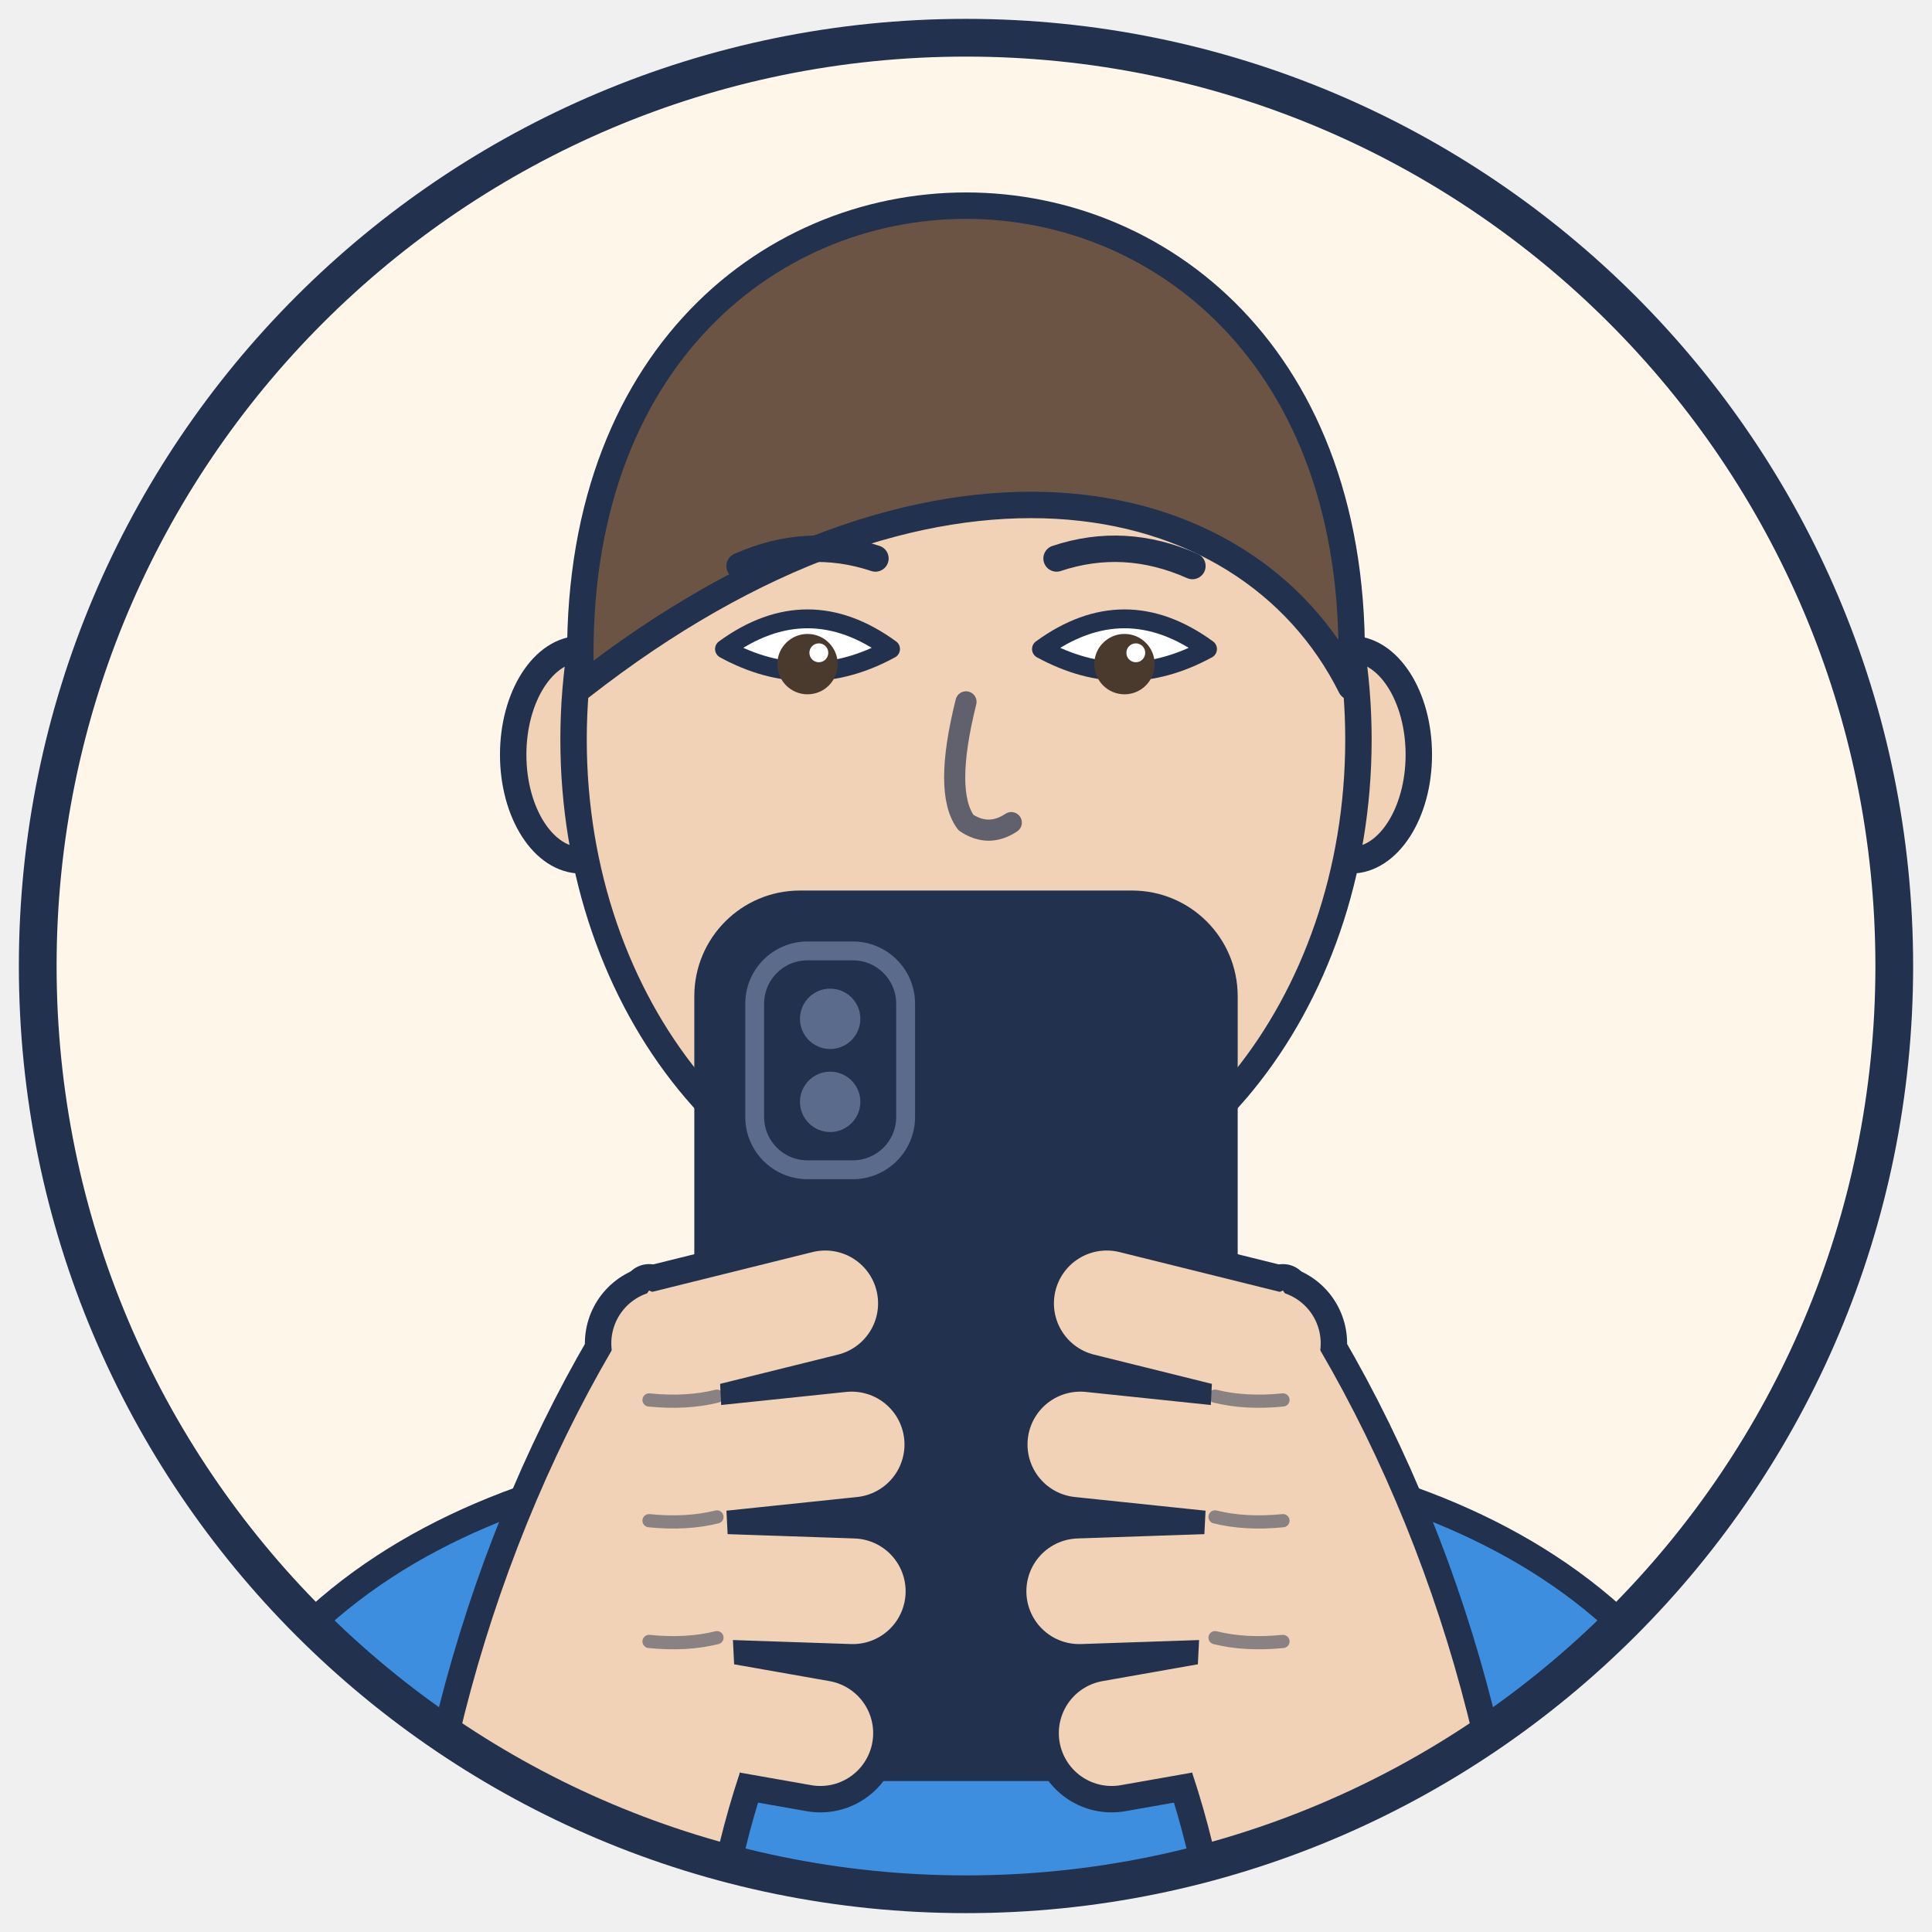
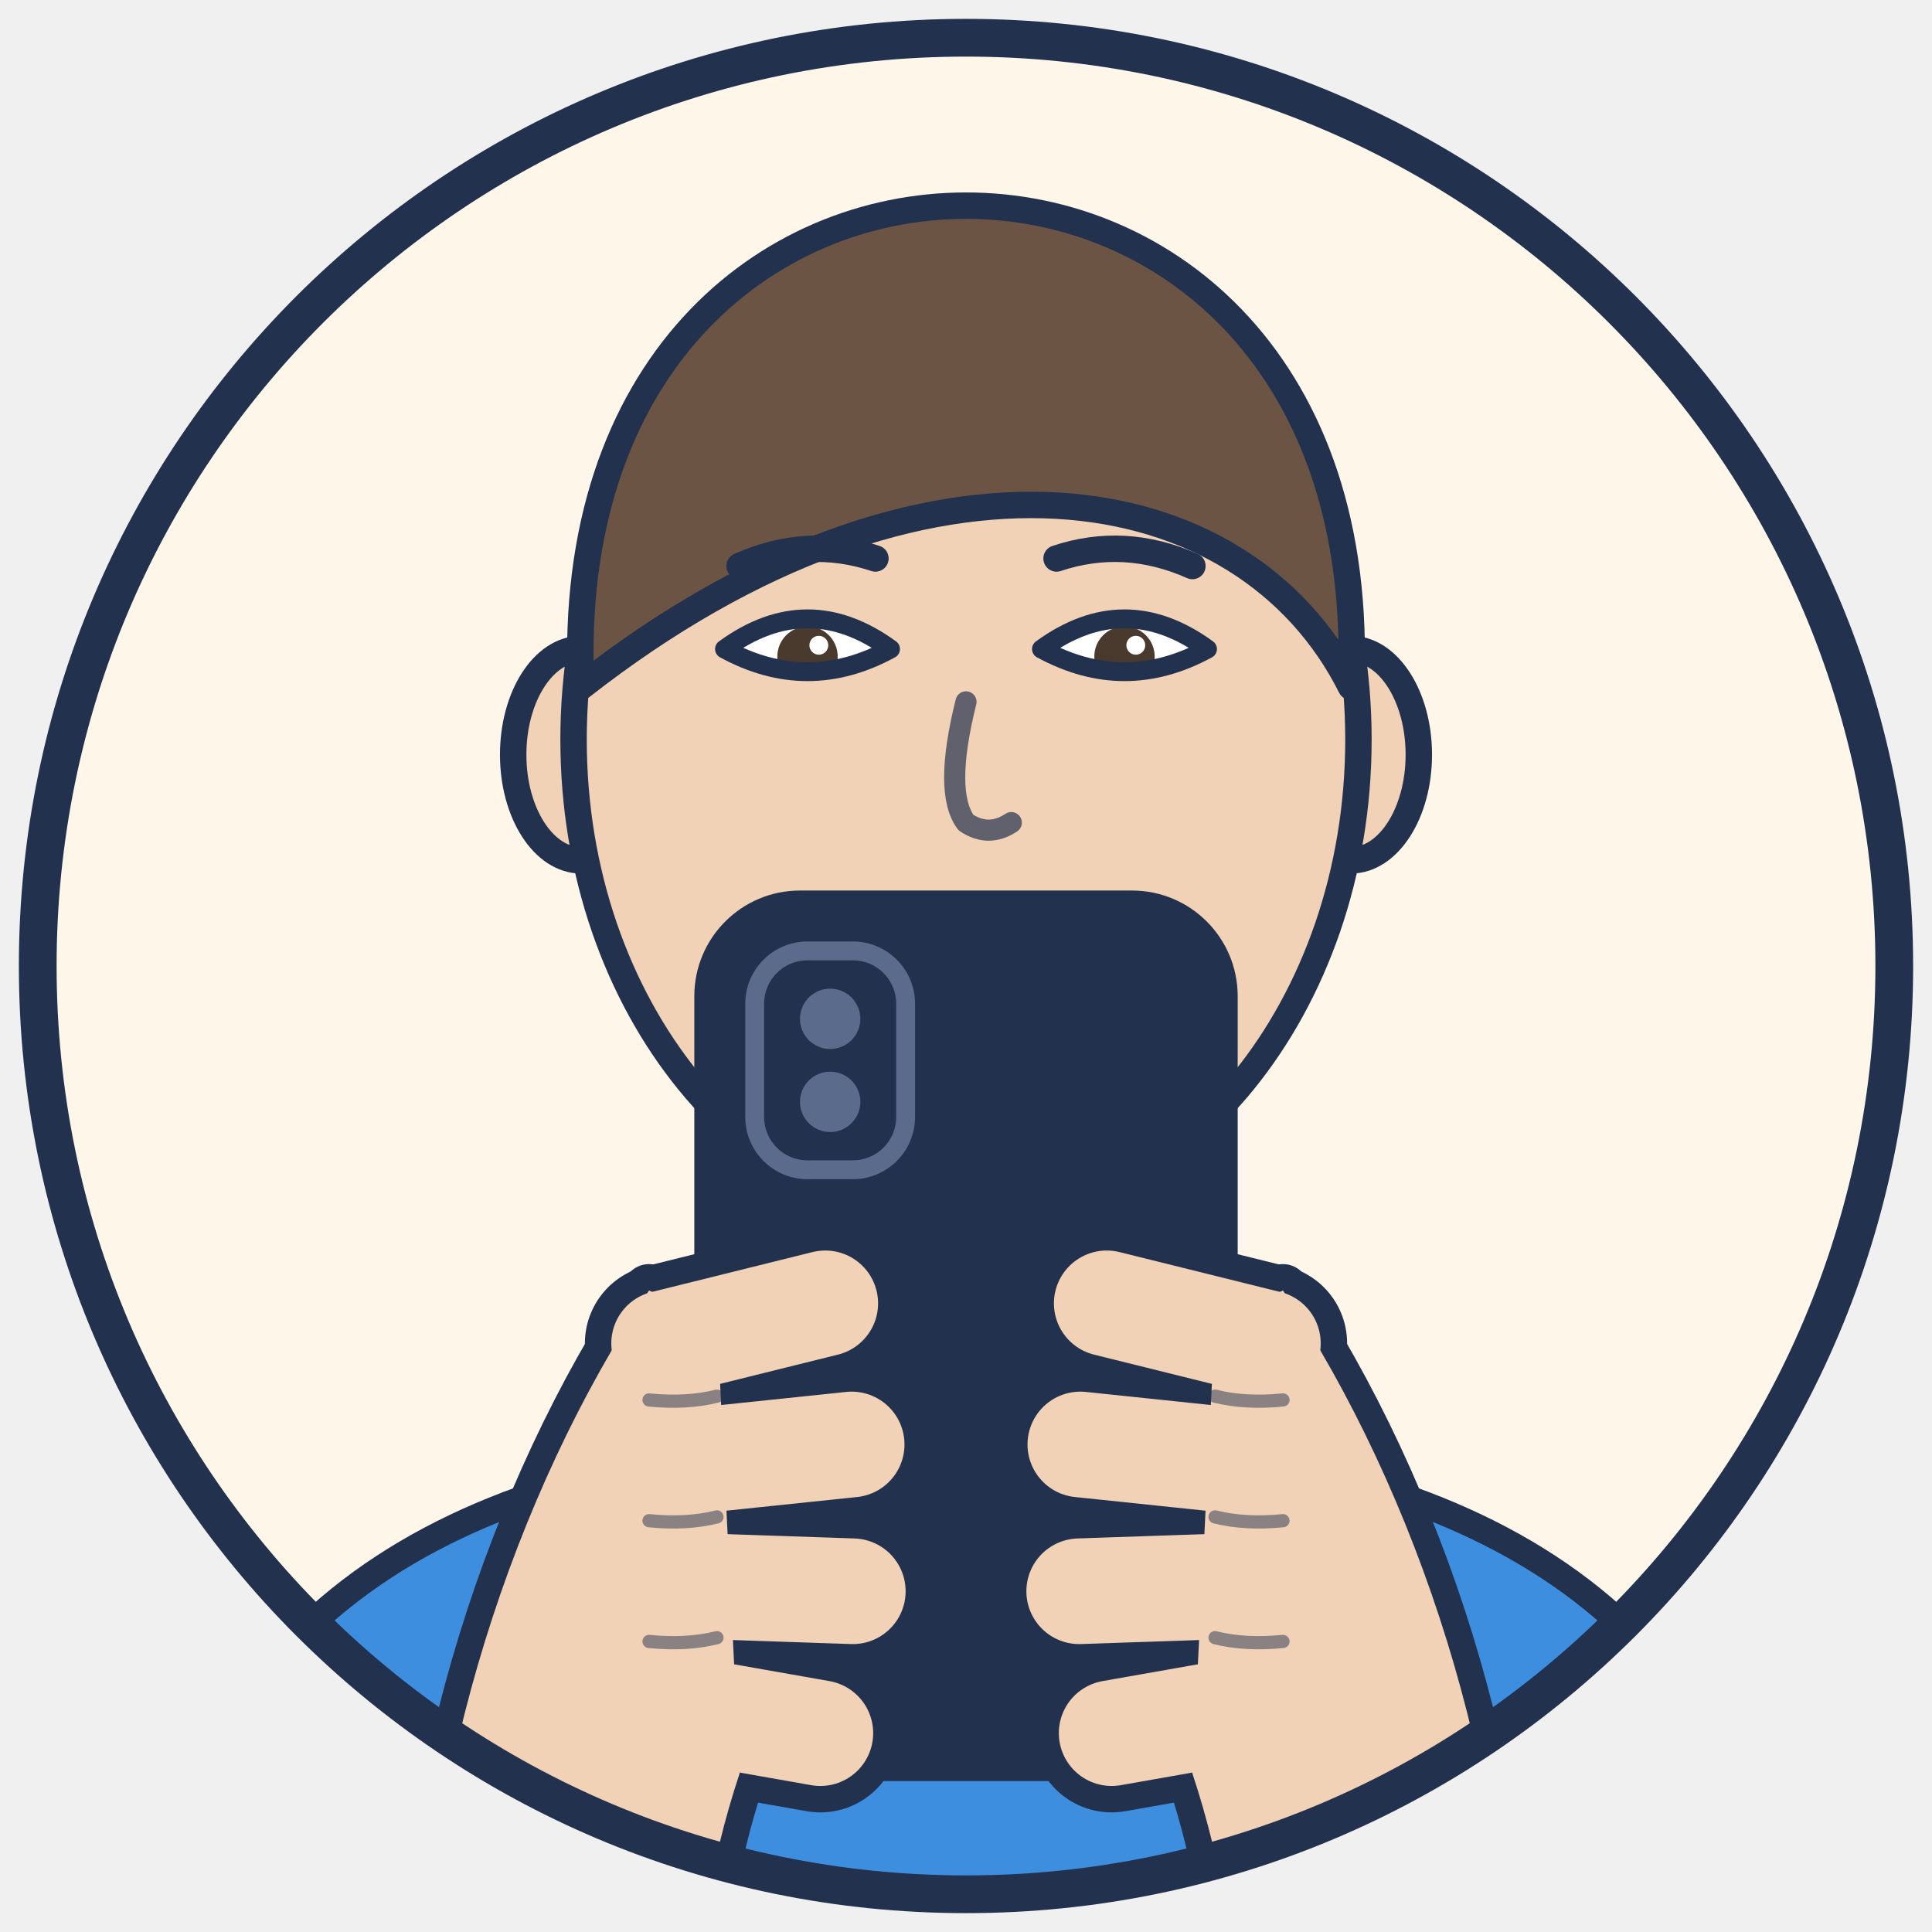
<svg xmlns="http://www.w3.org/2000/svg" width="512" height="512" viewBox="0 0 512 512">
  <defs>
    <linearGradient id="main" x1="0" y1="330" x2="0" y2="512" gradientUnits="userSpaceOnUse">
      <stop offset="0" stop-color="#FFC24D" />
      <stop offset="1" stop-color="#FF8A5B" />
    </linearGradient>
    <linearGradient id="ecran" x1="0" y1="0" x2="0" y2="1">
      <stop offset="0" stop-color="#7EC8F2" />
      <stop offset="1" stop-color="#FFD9A8" />
    </linearGradient>
    <linearGradient id="soleil" x1="0" y1="0" x2="0" y2="1">
      <stop offset="0" stop-color="#FFC24D" />
      <stop offset="1" stop-color="#FF8A5B" />
    </linearGradient>
  </defs>
  <clipPath id="rond">
    <circle cx="256" cy="256" r="246" />
  </clipPath>
  <g clip-path="url(#rond)">
    <circle cx="256" cy="256" r="246" fill="#FFF6EA" />
    <path d="M40 540 C40 430 120 392 200 384 L312 384 C392 392 472 430 472 540 Z" fill="#3E8EE0" stroke="#22314D" stroke-width="7" stroke-linejoin="round" />
    <rect x="222" y="300" width="68" height="96" rx="20" fill="#E2B996" stroke="#22314D" stroke-width="7" />
    <ellipse cx="154" cy="200" rx="18" ry="28" fill="#F2D2B6" stroke="#22314D" stroke-width="7" />
    <ellipse cx="358" cy="200" rx="18" ry="28" fill="#F2D2B6" stroke="#22314D" stroke-width="7" />
    <ellipse cx="256" cy="196" rx="104" ry="128" fill="#F2D2B6" stroke="#22314D" stroke-width="7" />
    <path d="M154 182 C146 12 366 12 358 182 C330 126 246 110 154 182 Z" fill="#6B5444" stroke="#22314D" stroke-width="7" stroke-linejoin="round" />
    <path d="M196 150 Q214 142 232 148 M280 148 Q298 142 316 150" fill="none" stroke="#22314D" stroke-width="7" stroke-linecap="round" />
    <path d="M256 186 Q250 210 256 218 Q262 222 268 218" fill="none" stroke="#22314D" stroke-width="5.6" stroke-linecap="round" stroke-linejoin="round" opacity=".7" />
-     <path d="M192 172 Q214 156 236 172 Q214 184 192 172 Z" fill="#FFFFFF" stroke="#22314D" stroke-width="5" stroke-linejoin="round" />
-     <circle cx="214" cy="176" r="8" fill="#4A3A2E" />
-     <circle cx="217" cy="173" r="2.5" fill="#FFFFFF" />
-     <path d="M276 172 Q298 156 320 172 Q298 184 276 172 Z" fill="#FFFFFF" stroke="#22314D" stroke-width="5" stroke-linejoin="round" />
-     <circle cx="298" cy="176" r="8" fill="#4A3A2E" />
-     <circle cx="301" cy="173" r="2.5" fill="#FFFFFF" />
+     <clipPath id="oeil-214">
+       <path d="M192 172 Q214 156 236 172 Q214 184 192 172 Z" />
+     </clipPath>
+     <path d="M192 172 Q214 156 236 172 Q214 184 192 172 Z" fill="#FFFFFF" />
+     <g clip-path="url(#oeil-214)">
+       <circle cx="214" cy="174" r="8" fill="#4A3A2E" />
+       <circle cx="217" cy="171" r="2.5" fill="#FFFFFF" />
+     </g>
+     <path d="M192 172 Q214 156 236 172 Q214 184 192 172 Z" fill="none" stroke="#22314D" stroke-width="5" stroke-linejoin="round" />
+     <clipPath id="oeil-298">
+       <path d="M276 172 Q298 156 320 172 Q298 184 276 172 Z" />
+     </clipPath>
+     <path d="M276 172 Q298 156 320 172 Q298 184 276 172 Z" fill="#FFFFFF" />
+     <g clip-path="url(#oeil-298)">
+       <circle cx="298" cy="174" r="8" fill="#4A3A2E" />
+       <circle cx="301" cy="171" r="2.5" fill="#FFFFFF" />
+     </g>
+     <path d="M276 172 Q298 156 320 172 Q298 184 276 172 Z" fill="none" stroke="#22314D" stroke-width="5" stroke-linejoin="round" />
    <rect x="184" y="236" width="144" height="236" rx="28" fill="#22314D" stroke="#22314D" stroke-width="0" />
    <rect x="200" y="252" width="40" height="58" rx="14" fill="none" stroke="#5A6B8C" stroke-width="5" />
    <circle cx="220" cy="270" r="8" fill="#5A6B8C" />
    <circle cx="220" cy="292" r="8" fill="#5A6B8C" />
    <g>
      <line x1="176" y1="356" x2="218.7" y2="345.4" stroke="#22314D" stroke-width="42" stroke-linecap="round" />
      <line x1="176" y1="388" x2="225.7" y2="382.8" stroke="#22314D" stroke-width="42" stroke-linecap="round" />
      <line x1="176" y1="420" x2="226.0" y2="421.7" stroke="#22314D" stroke-width="42" stroke-linecap="round" />
      <line x1="176" y1="452" x2="217.4" y2="459.3" stroke="#22314D" stroke-width="42" stroke-linecap="round" />
      <path d="M112 540 C112 470 136 396 172 342 L190 350 L196 470 C188 494 184 520 184 540 Z" fill="#22314D" stroke="#22314D" stroke-width="14" stroke-linejoin="round" />
      <line x1="176" y1="356" x2="218.7" y2="345.4" stroke="#F2D2B6" stroke-width="28" stroke-linecap="round" />
      <line x1="176" y1="388" x2="225.7" y2="382.8" stroke="#F2D2B6" stroke-width="28" stroke-linecap="round" />
      <line x1="176" y1="420" x2="226.0" y2="421.7" stroke="#F2D2B6" stroke-width="28" stroke-linecap="round" />
      <line x1="176" y1="452" x2="217.4" y2="459.3" stroke="#F2D2B6" stroke-width="28" stroke-linecap="round" />
      <path d="M112 540 C112 470 136 396 172 342 L190 350 L196 470 C188 494 184 520 184 540 Z" fill="#F2D2B6" />
      <path d="M172 371 Q182 372 190 370" fill="none" stroke="#22314D" stroke-width="3.5" stroke-linecap="round" opacity=".5" />
      <path d="M172 403 Q182 404 190 402" fill="none" stroke="#22314D" stroke-width="3.5" stroke-linecap="round" opacity=".5" />
      <path d="M172 435 Q182 436 190 434" fill="none" stroke="#22314D" stroke-width="3.5" stroke-linecap="round" opacity=".5" />
    </g>
    <g transform="translate(512 0) scale(-1 1)">
      <line x1="176" y1="356" x2="218.7" y2="345.4" stroke="#22314D" stroke-width="42" stroke-linecap="round" />
      <line x1="176" y1="388" x2="225.7" y2="382.8" stroke="#22314D" stroke-width="42" stroke-linecap="round" />
      <line x1="176" y1="420" x2="226.0" y2="421.7" stroke="#22314D" stroke-width="42" stroke-linecap="round" />
      <line x1="176" y1="452" x2="217.4" y2="459.3" stroke="#22314D" stroke-width="42" stroke-linecap="round" />
      <path d="M112 540 C112 470 136 396 172 342 L190 350 L196 470 C188 494 184 520 184 540 Z" fill="#22314D" stroke="#22314D" stroke-width="14" stroke-linejoin="round" />
      <line x1="176" y1="356" x2="218.7" y2="345.4" stroke="#F2D2B6" stroke-width="28" stroke-linecap="round" />
      <line x1="176" y1="388" x2="225.7" y2="382.8" stroke="#F2D2B6" stroke-width="28" stroke-linecap="round" />
      <line x1="176" y1="420" x2="226.0" y2="421.7" stroke="#F2D2B6" stroke-width="28" stroke-linecap="round" />
      <line x1="176" y1="452" x2="217.4" y2="459.3" stroke="#F2D2B6" stroke-width="28" stroke-linecap="round" />
      <path d="M112 540 C112 470 136 396 172 342 L190 350 L196 470 C188 494 184 520 184 540 Z" fill="#F2D2B6" />
      <path d="M172 371 Q182 372 190 370" fill="none" stroke="#22314D" stroke-width="3.5" stroke-linecap="round" opacity=".5" />
      <path d="M172 403 Q182 404 190 402" fill="none" stroke="#22314D" stroke-width="3.5" stroke-linecap="round" opacity=".5" />
      <path d="M172 435 Q182 436 190 434" fill="none" stroke="#22314D" stroke-width="3.5" stroke-linecap="round" opacity=".5" />
    </g>
  </g>
  <circle cx="256" cy="256" r="246" fill="none" stroke="#22314D" stroke-width="10" />
</svg>
